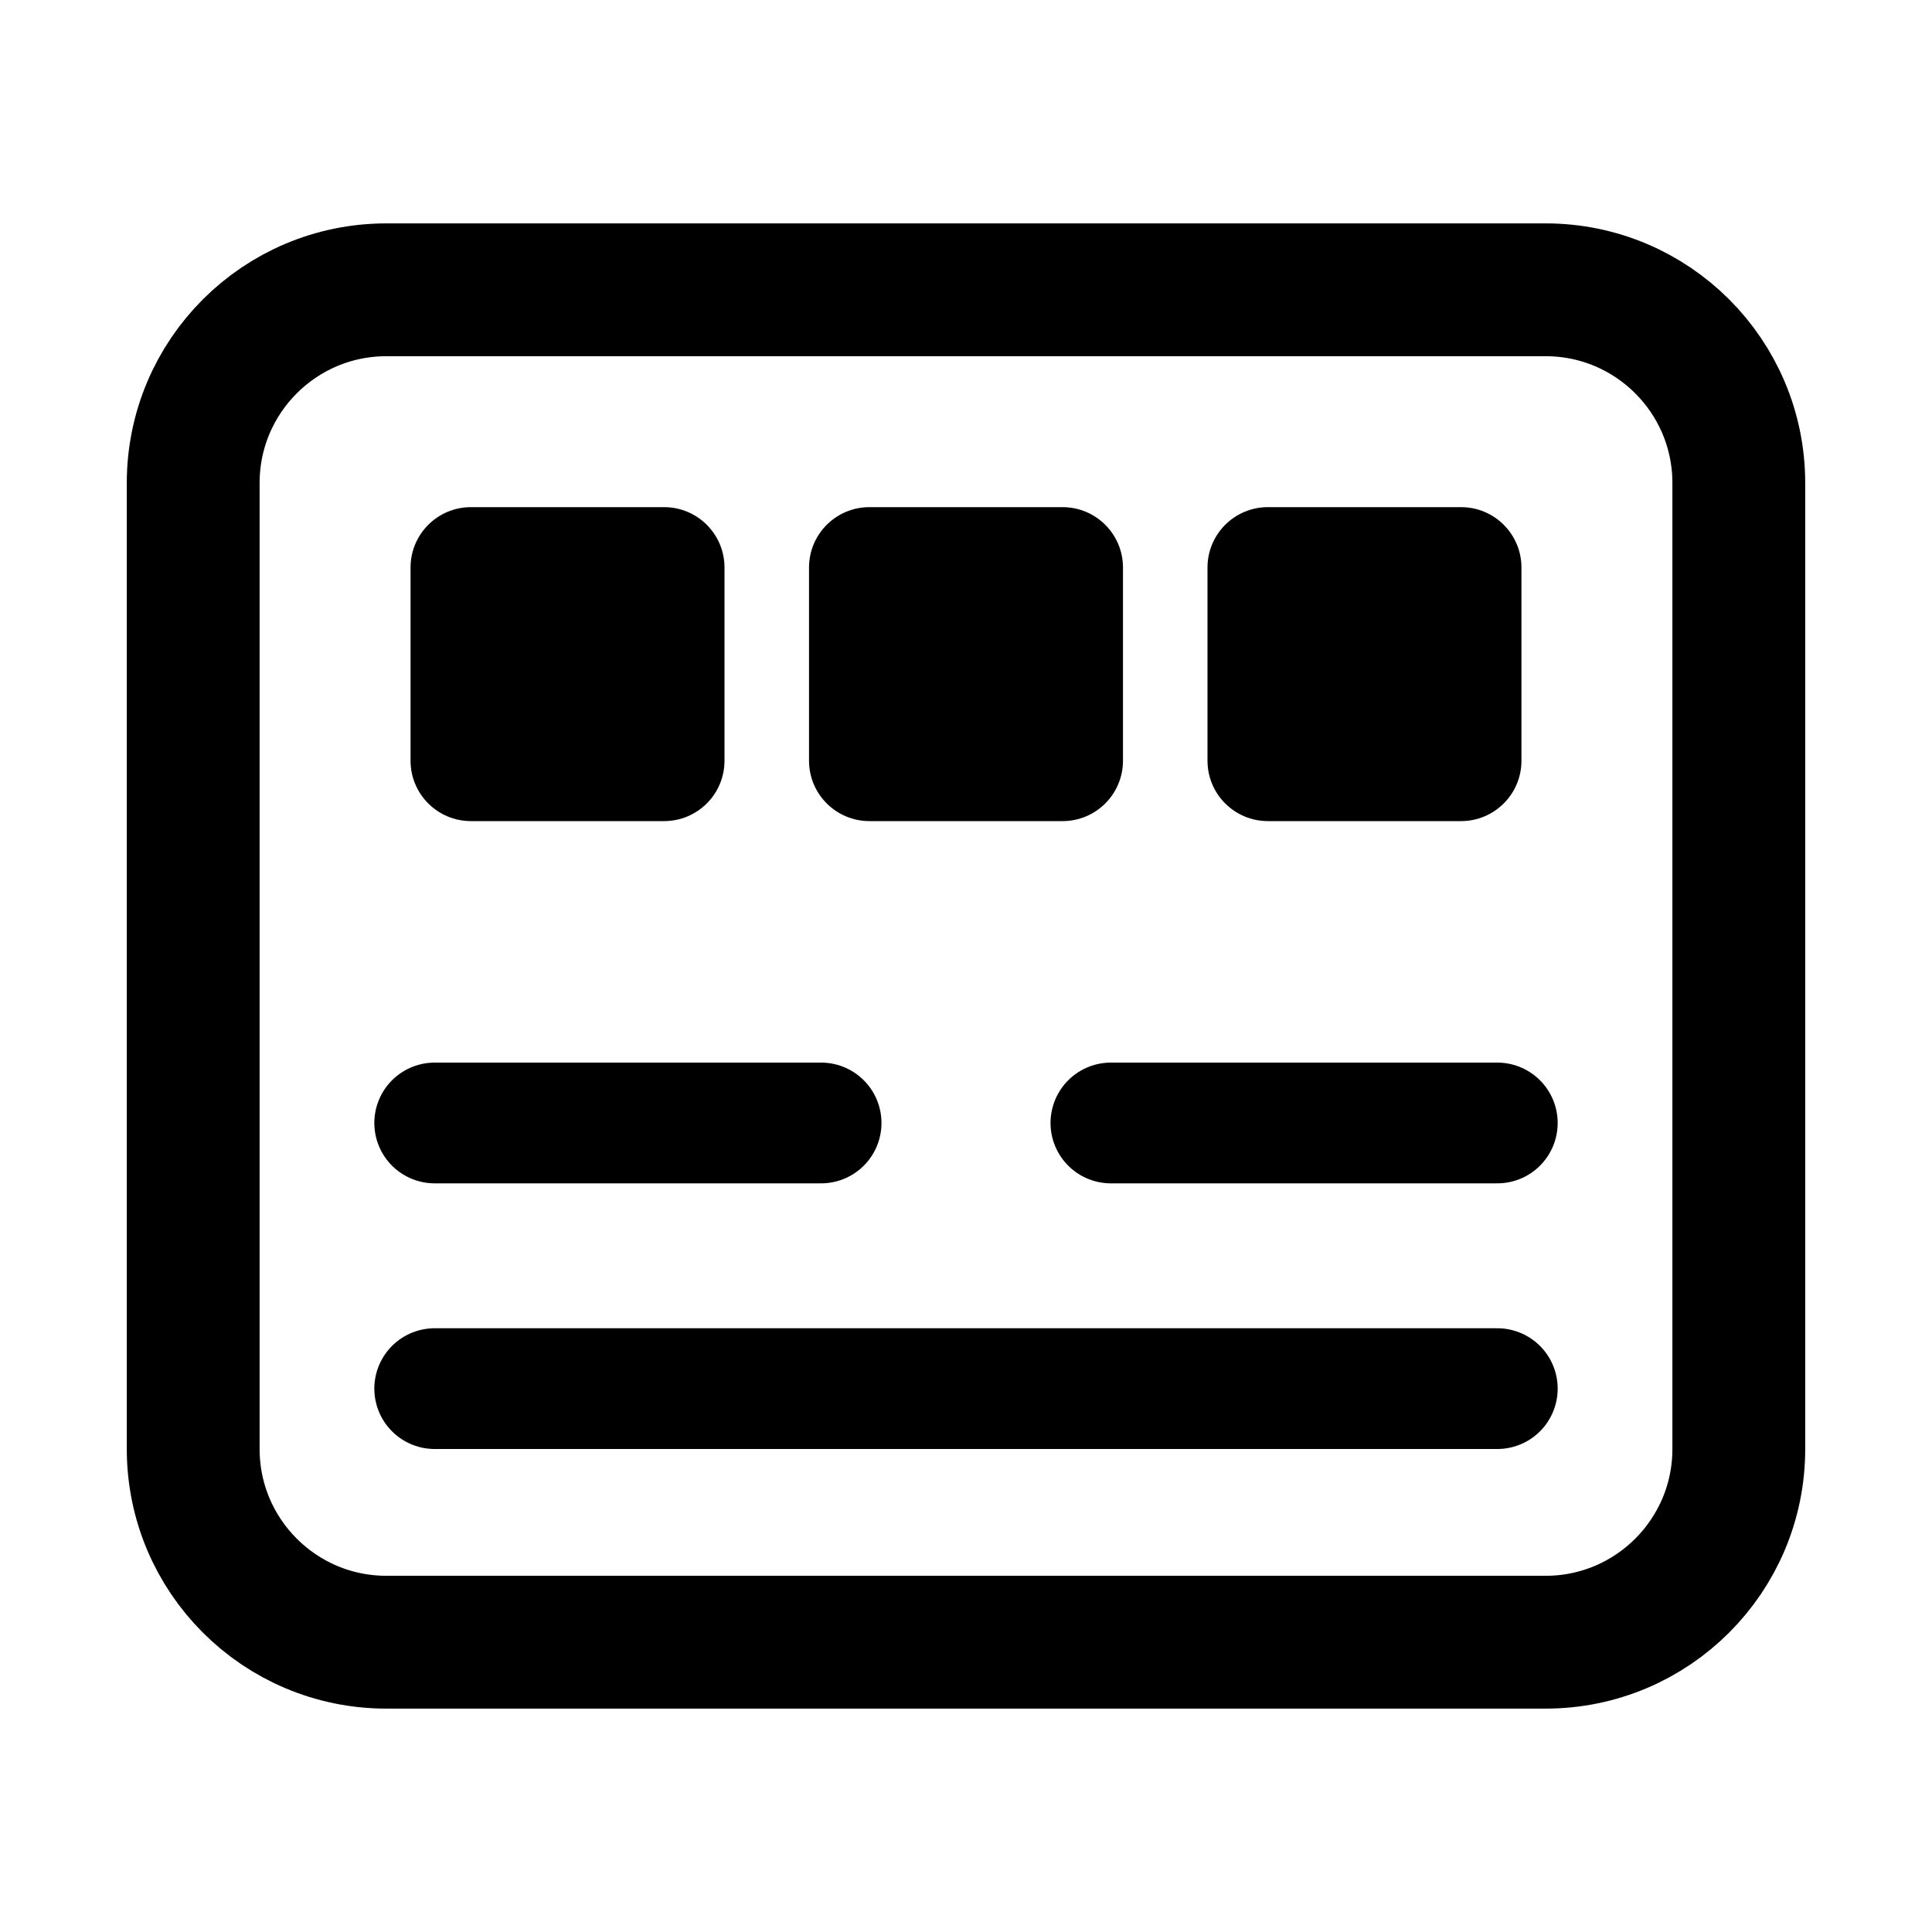
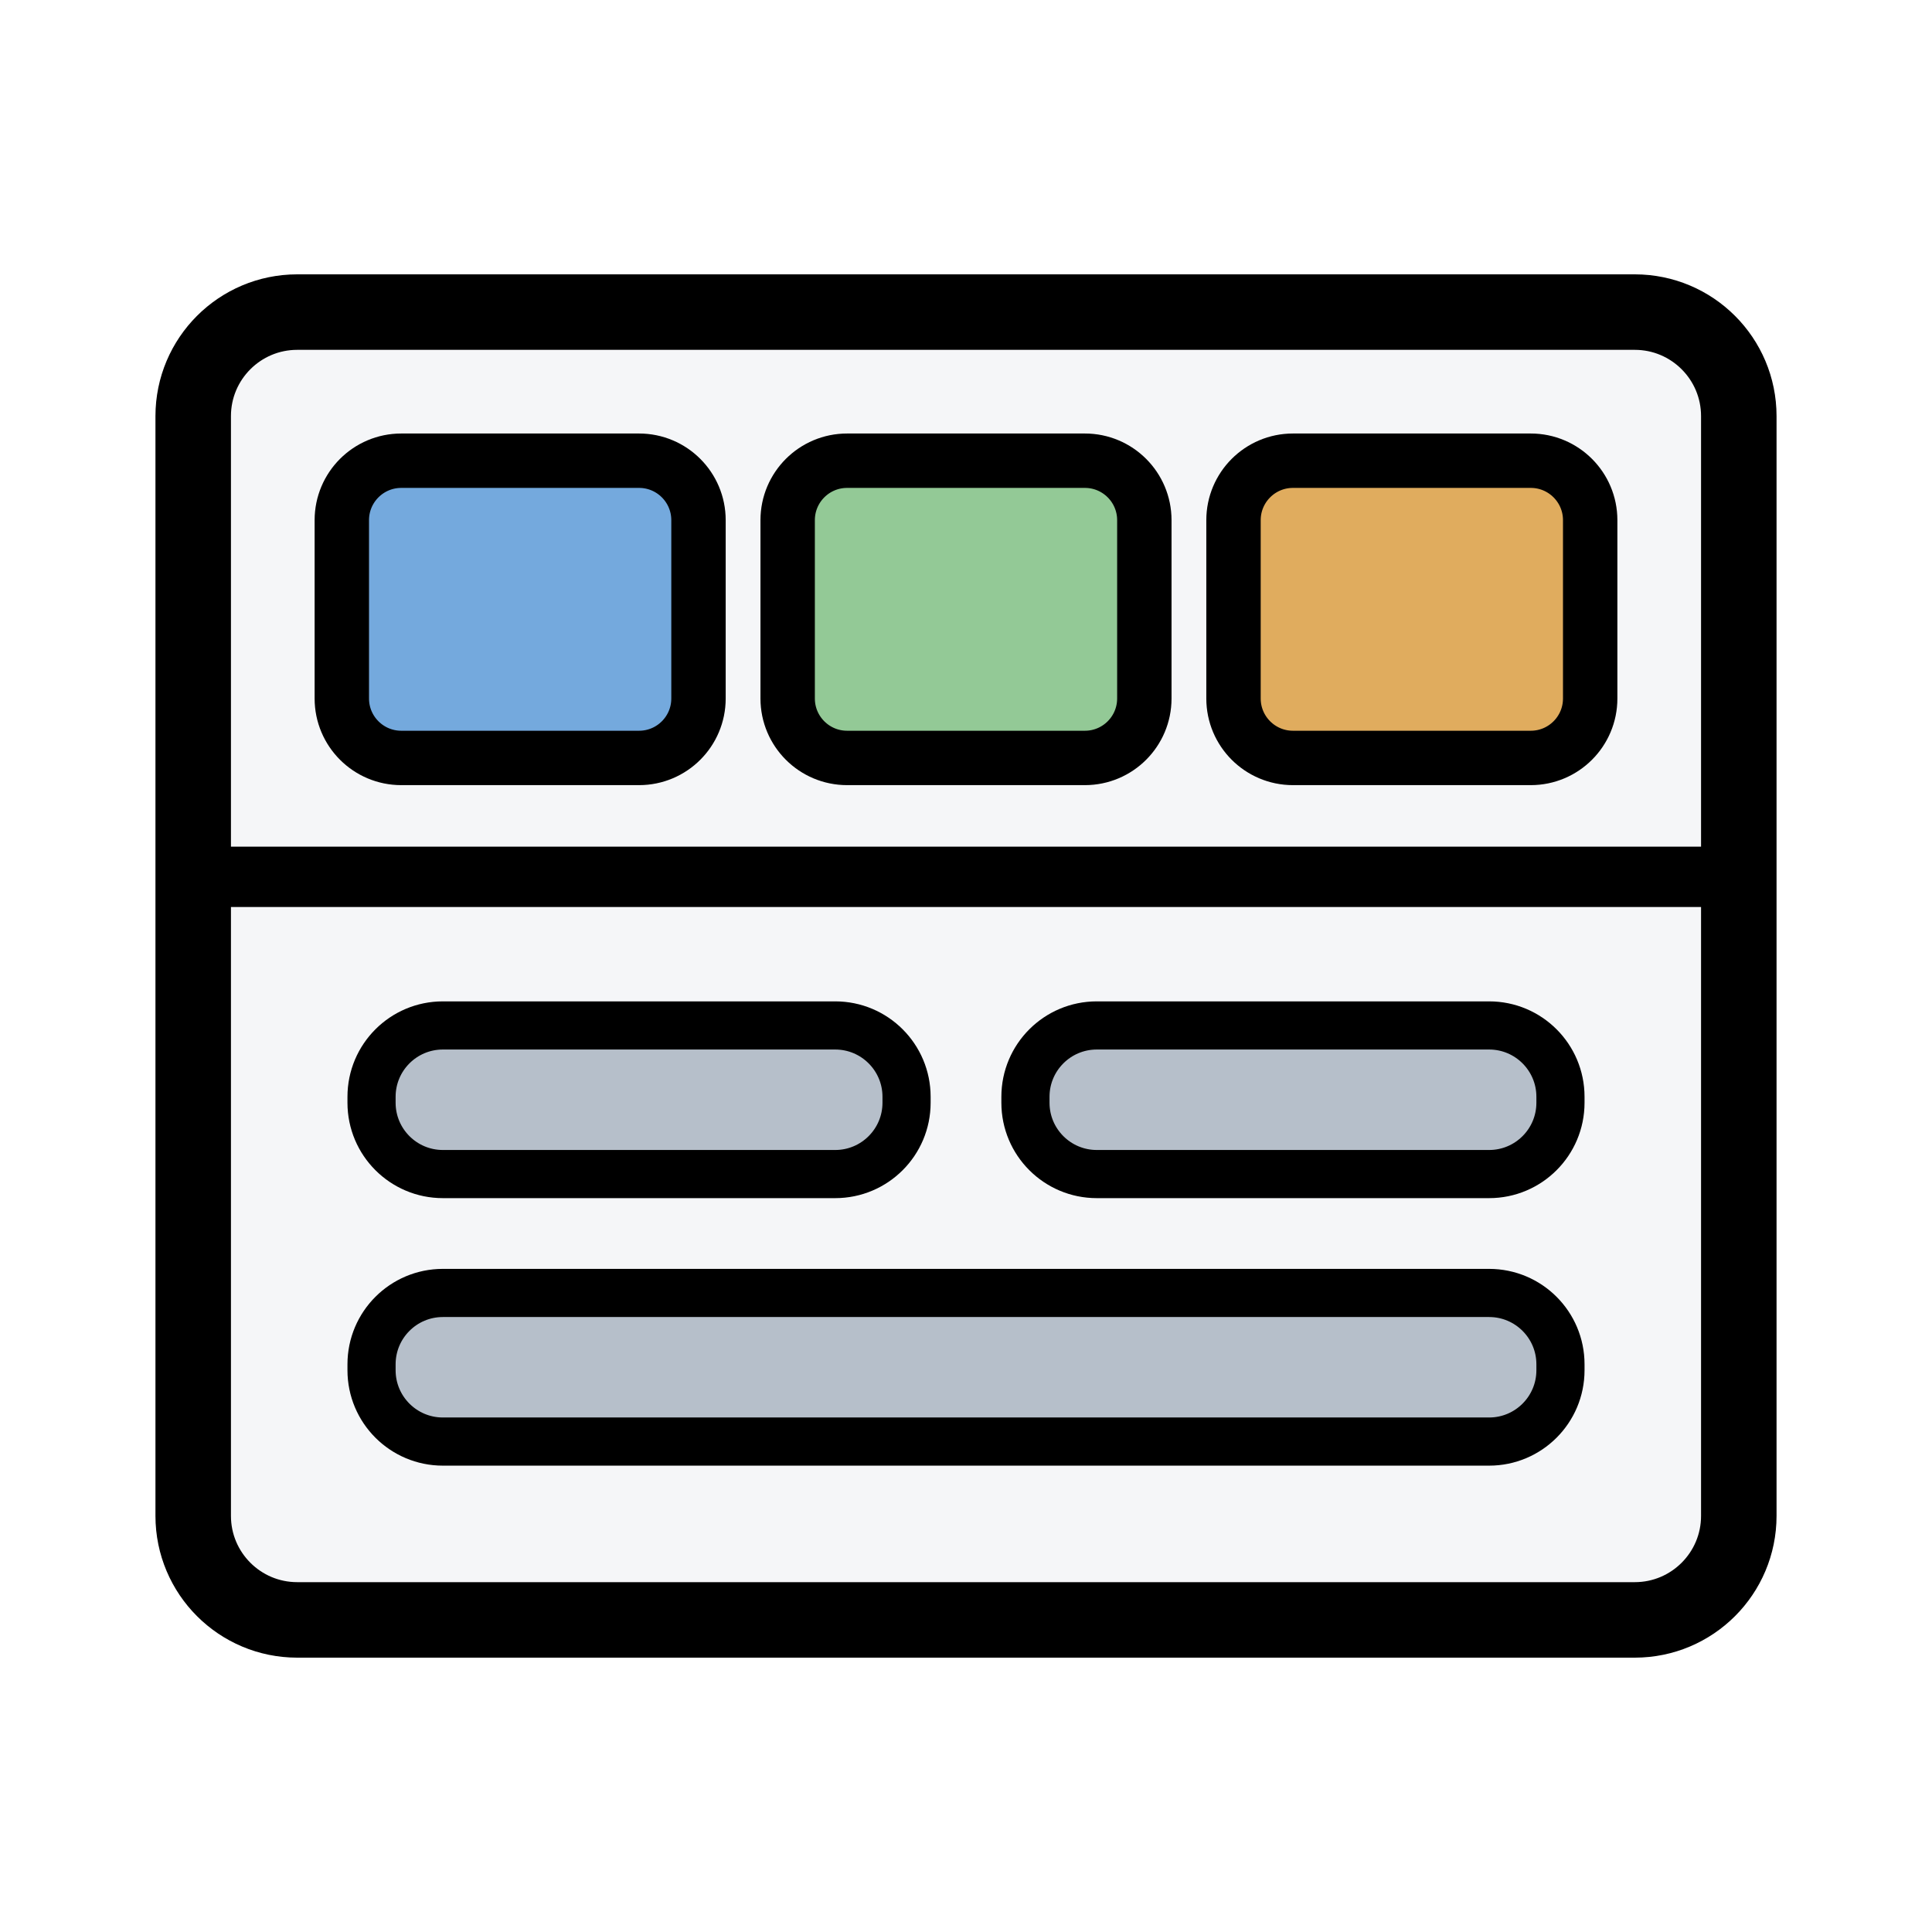
- <svg xmlns="http://www.w3.org/2000/svg" width="16" height="16" viewBox="0 0 16 16" fill="none">
-   <rect x="1.6" y="2.4" width="12.8" height="11.2" rx="1.6" stroke="#000000" stroke-width="1.1" />
-   <rect x="3.4" y="4.2" width="2.6" height="2.6" rx="0.5" fill="#000000" />
-   <rect x="6.7" y="4.2" width="2.6" height="2.6" rx="0.5" fill="#000000" />
-   <rect x="10" y="4.2" width="2.6" height="2.6" rx="0.5" fill="#000000" />
-   <path stroke="#000000" stroke-width="1" stroke-linecap="round" d="M3.6 9.3h3.2M9.2 9.3h3.2" />
-   <path stroke="#000000" stroke-width="1" stroke-linecap="round" d="M3.6 11.5h8.8" />
+ <svg xmlns="http://www.w3.org/2000/svg" width="64" height="64" viewBox="-0.5 -0.5 65 65">
+   <rect x="6" y="10" width="52" height="44" rx="3.5" fill="#f5f6f8" stroke="#000000" stroke-width="2.54" />
+   <path d="M6 29H58" stroke="#000000" stroke-width="2.03" />
+   <g stroke="#000000" stroke-width="1.83">
+     <rect x="11" y="15" width="12" height="10" rx="2" fill="#74a9dd" />
+     <rect x="26" y="15" width="12" height="10" rx="2" fill="#93c996" />
+     <rect x="41" y="15" width="12" height="10" rx="2" fill="#e0ac5e" />
+   </g>
+   <g stroke="#000000" stroke-width="1.62">
+     <rect x="12" y="34" width="18" height="5" rx="2.4" fill="#b6bfca" />
+     <rect x="34" y="34" width="18" height="5" rx="2.4" fill="#b6bfca" />
+     <rect x="12" y="43" width="40" height="5" rx="2.4" fill="#b6bfca" />
+   </g>
</svg>
